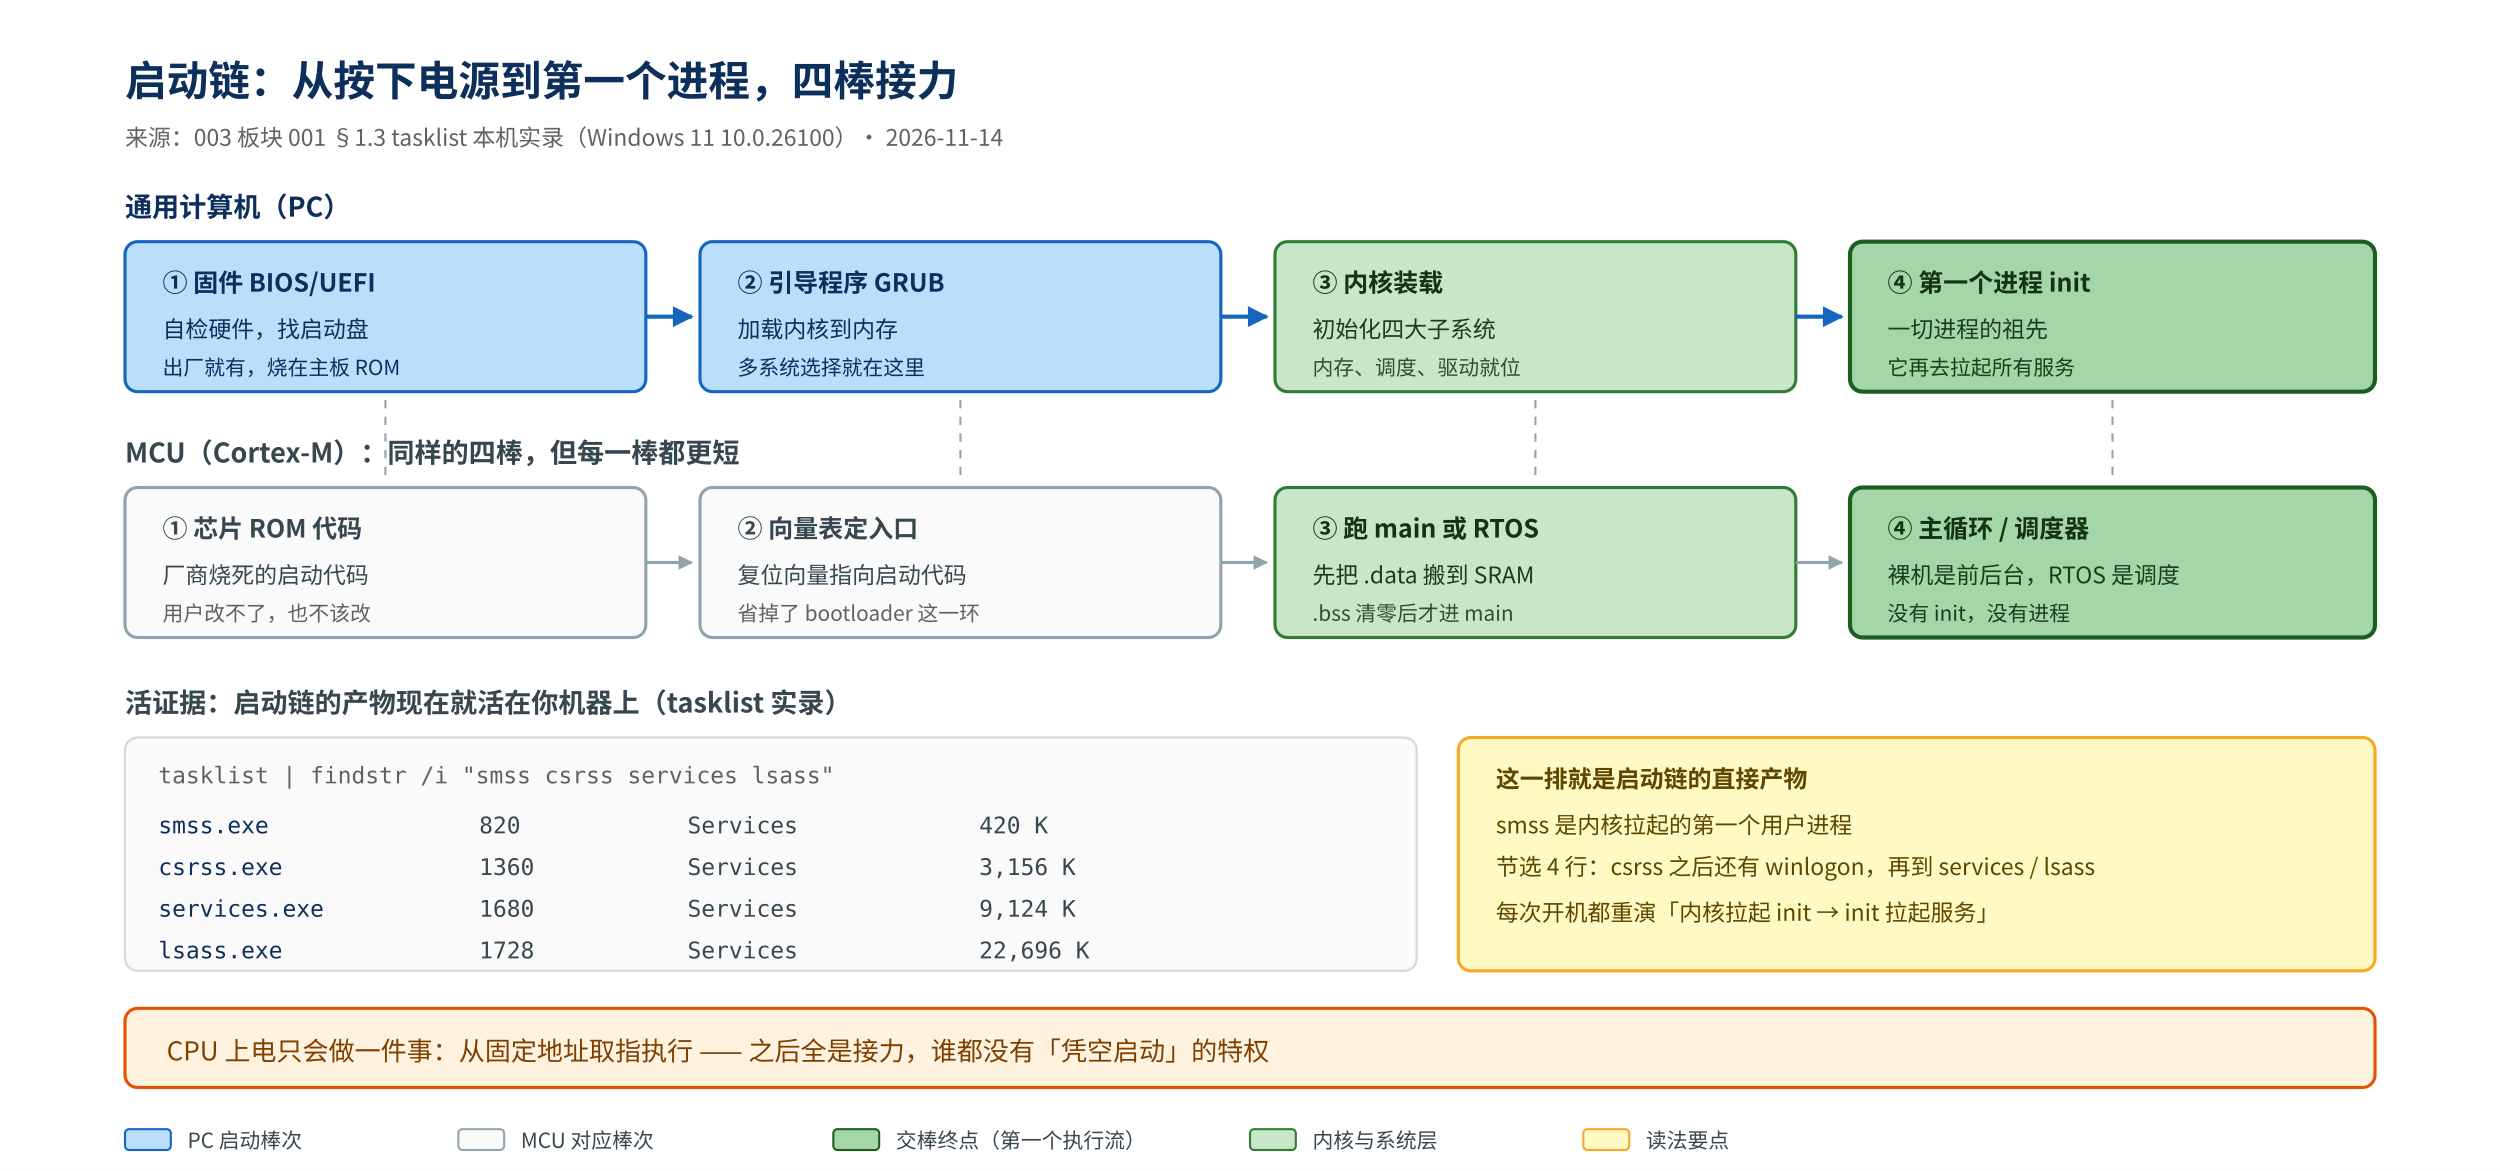
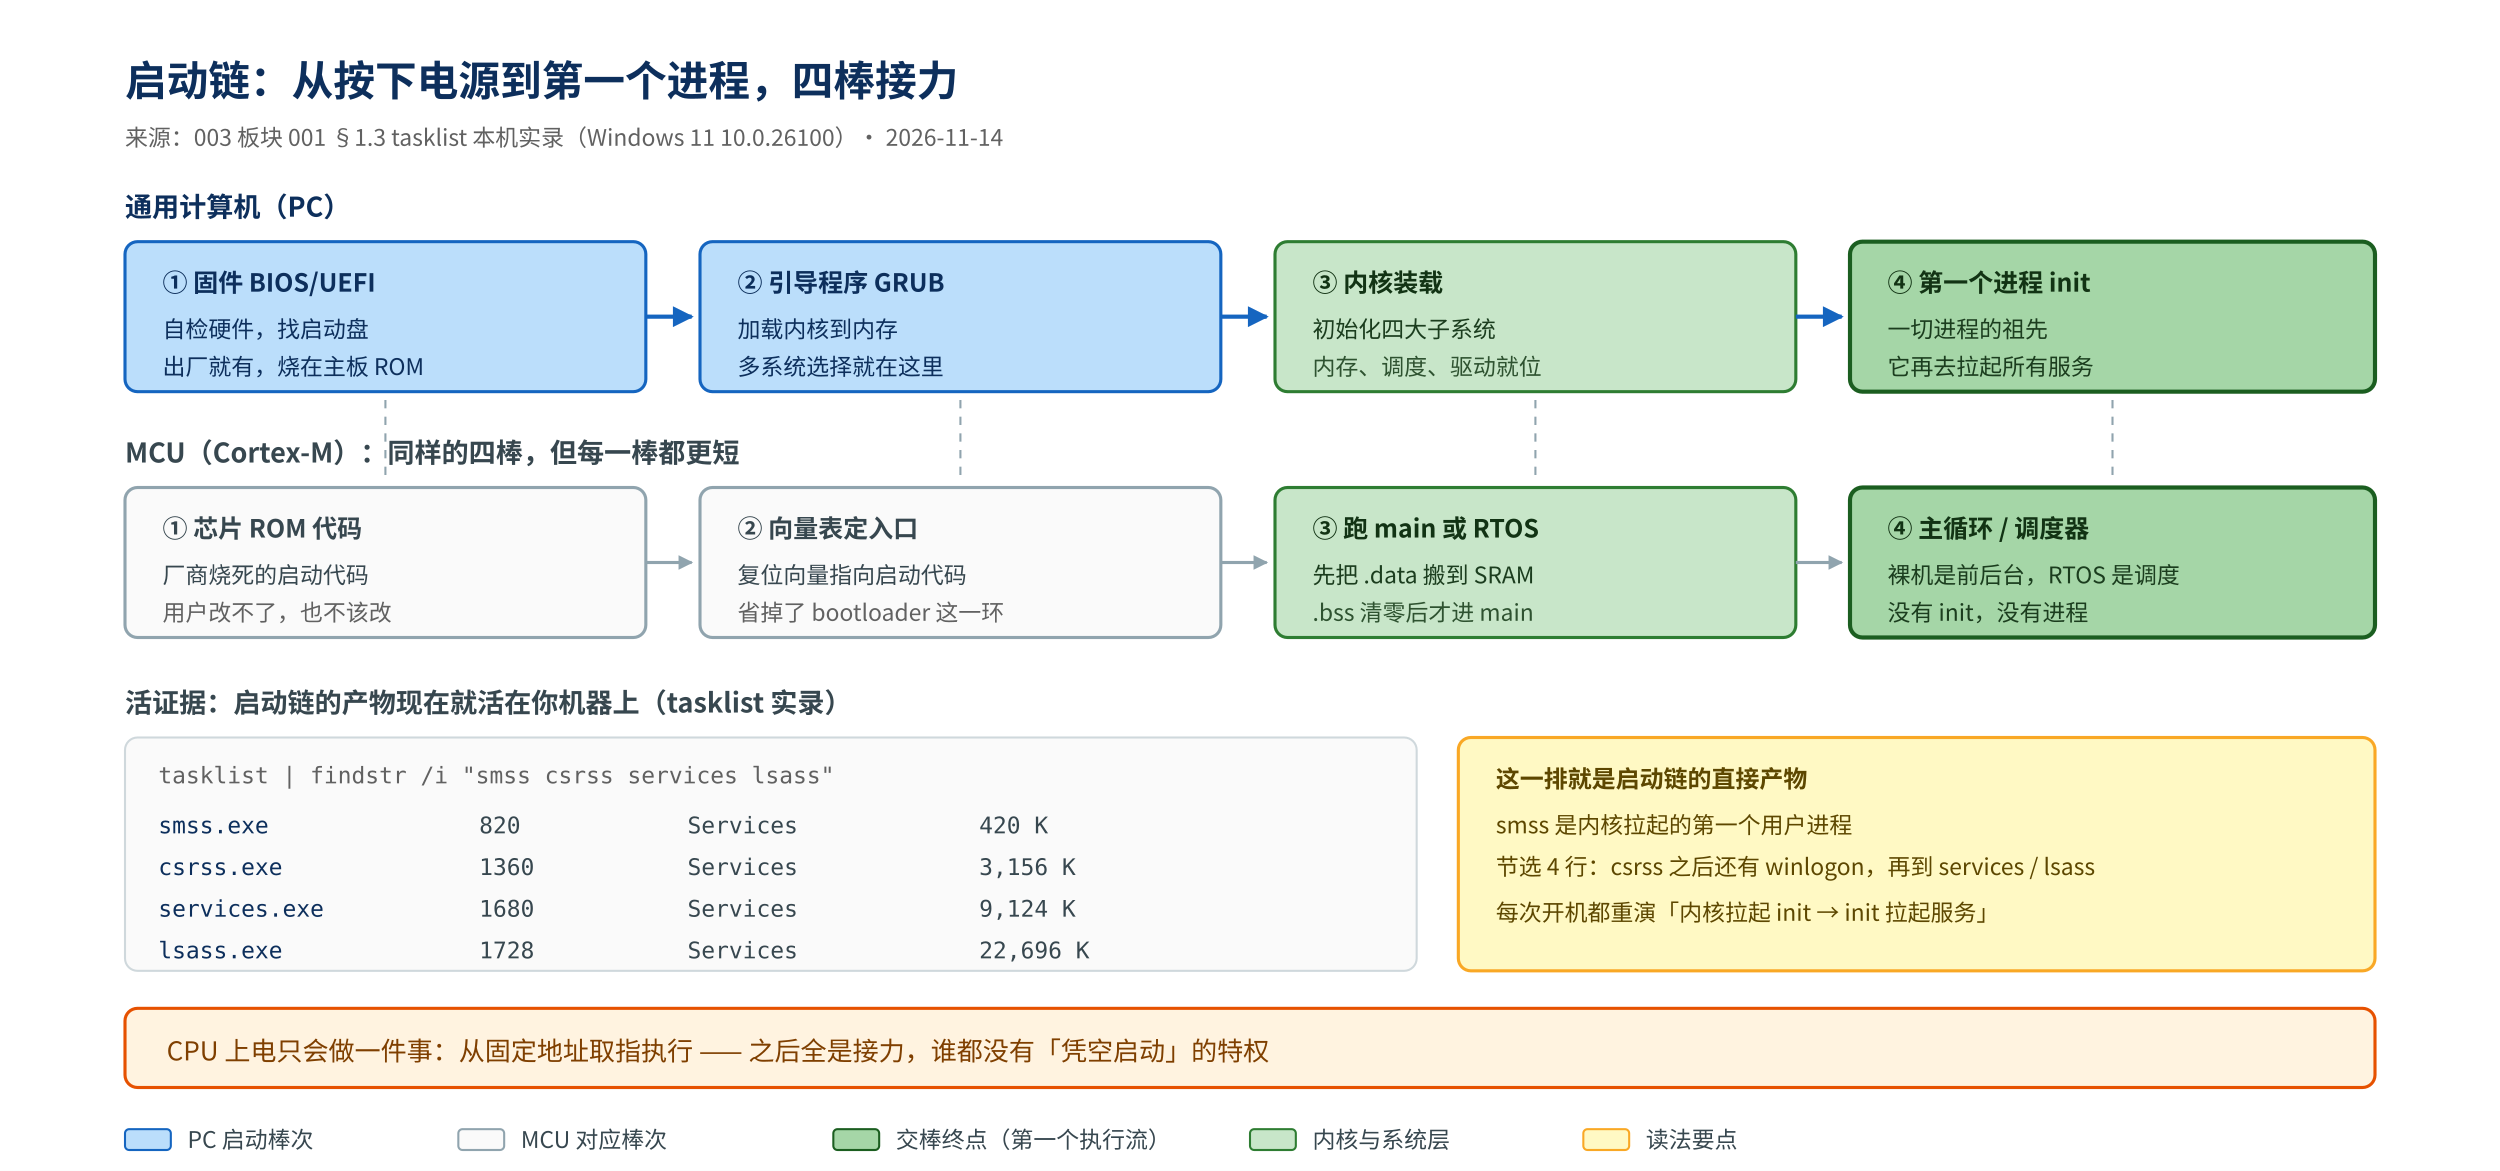
<svg xmlns="http://www.w3.org/2000/svg" viewBox="0 0 1200 562" font-family="'Microsoft YaHei','PingFang SC','Noto Sans CJK SC',sans-serif">
  <rect x="0" y="0" width="1200" height="562" fill="#ffffff" />
  <defs>
    <marker id="arrow" viewBox="0 0 10 10" refX="9" refY="5" markerWidth="10" markerHeight="10" markerUnits="userSpaceOnUse" orient="auto-start-reverse">
      <path d="M 0 0 L 10 5 L 0 10 z" fill="#1565c0" />
    </marker>
    <marker id="arrowGray" viewBox="0 0 10 10" refX="9" refY="5" markerWidth="7" markerHeight="7" markerUnits="userSpaceOnUse" orient="auto-start-reverse">
      <path d="M 0 0 L 10 5 L 0 10 z" fill="#90a4ae" />
    </marker>
  </defs>
  <text x="60" y="46" font-size="20" font-weight="bold" fill="#0d2f5c">启动链：从按下电源到第一个进程，四棒接力</text>
  <text x="60" y="70" font-size="11" fill="#616161">来源：003 板块 001 §1.3 tasklist 本机实录（Windows 11 10.0.26100）· 2026-11-14</text>
  <text x="60" y="104" font-size="13" font-weight="bold" fill="#0d2f5c">通用计算机（PC）</text>
  <rect x="60" y="116" width="250" height="72" rx="6" fill="#bbdefb" stroke="#1565c0" stroke-width="1.5" />
  <text x="78" y="140" font-size="12" font-weight="bold" fill="#0d2f5c">① 固件 BIOS/UEFI</text>
  <text x="78" y="162" font-size="11" fill="#0d2f5c">自检硬件，找启动盘</text>
-   <text x="78" y="180" font-size="10" fill="#0d2f5c">出厂就有，烧在主板 ROM</text>
+   <text x="78" y="180" font-size="11" fill="#0d2f5c">出厂就有，烧在主板 ROM</text>
  <rect x="336" y="116" width="250" height="72" rx="6" fill="#bbdefb" stroke="#1565c0" stroke-width="1.5" />
  <text x="354" y="140" font-size="12" font-weight="bold" fill="#0d2f5c">② 引导程序 GRUB</text>
  <text x="354" y="162" font-size="11" fill="#0d2f5c">加载内核到内存</text>
-   <text x="354" y="180" font-size="10" fill="#0d2f5c">多系统选择就在这里</text>
+   <text x="354" y="180" font-size="11" fill="#0d2f5c">多系统选择就在这里</text>
  <rect x="612" y="116" width="250" height="72" rx="6" fill="#c8e6c9" stroke="#2e7d32" stroke-width="1.5" />
  <text x="630" y="140" font-size="12" font-weight="bold" fill="#123314">③ 内核装载</text>
  <text x="630" y="162" font-size="11" fill="#1b3d1e">初始化四大子系统</text>
-   <text x="630" y="180" font-size="10" fill="#2e5230">内存、调度、驱动就位</text>
+   <text x="630" y="180" font-size="11" fill="#2e5230">内存、调度、驱动就位</text>
  <rect x="888" y="116" width="252" height="72" rx="6" fill="#a5d6a7" stroke="#1b5e20" stroke-width="2" />
  <text x="906" y="140" font-size="12" font-weight="bold" fill="#123314">④ 第一个进程 init</text>
  <text x="906" y="162" font-size="11" fill="#1b3d1e">一切进程的祖先</text>
-   <text x="906" y="180" font-size="10" fill="#1b3d1e">它再去拉起所有服务</text>
+   <text x="906" y="180" font-size="11" fill="#1b3d1e">它再去拉起所有服务</text>
  <line x1="310" y1="152" x2="332" y2="152" stroke="#1565c0" stroke-width="2" marker-end="url(#arrow)" />
  <line x1="586" y1="152" x2="608" y2="152" stroke="#1565c0" stroke-width="2" marker-end="url(#arrow)" />
  <line x1="862" y1="152" x2="884" y2="152" stroke="#1565c0" stroke-width="2" marker-end="url(#arrow)" />
  <text x="60" y="222" font-size="13" font-weight="bold" fill="#37474f">MCU（Cortex-M）：同样的四棒，但每一棒都更短</text>
  <rect x="60" y="234" width="250" height="72" rx="6" fill="#fafafa" stroke="#90a4ae" stroke-width="1.5" />
  <text x="78" y="258" font-size="12" font-weight="bold" fill="#37474f">① 芯片 ROM 代码</text>
  <text x="78" y="280" font-size="11" fill="#37474f">厂商烧死的启动代码</text>
-   <text x="78" y="298" font-size="10" fill="#616161">用户改不了，也不该改</text>
+   <text x="78" y="298" font-size="11" fill="#616161">用户改不了，也不该改</text>
  <rect x="336" y="234" width="250" height="72" rx="6" fill="#fafafa" stroke="#90a4ae" stroke-width="1.5" />
  <text x="354" y="258" font-size="12" font-weight="bold" fill="#37474f">② 向量表定入口</text>
  <text x="354" y="280" font-size="11" fill="#37474f">复位向量指向启动代码</text>
-   <text x="354" y="298" font-size="10" fill="#616161">省掉了 bootloader 这一环</text>
+   <text x="354" y="298" font-size="11" fill="#616161">省掉了 bootloader 这一环</text>
  <rect x="612" y="234" width="250" height="72" rx="6" fill="#c8e6c9" stroke="#2e7d32" stroke-width="1.5" />
  <text x="630" y="258" font-size="12" font-weight="bold" fill="#123314">③ 跑 main 或 RTOS</text>
  <text x="630" y="280" font-size="11" fill="#1b3d1e">先把 .data 搬到 SRAM</text>
-   <text x="630" y="298" font-size="10" fill="#2e5230">.bss 清零后才进 main</text>
+   <text x="630" y="298" font-size="11" fill="#2e5230">.bss 清零后才进 main</text>
  <rect x="888" y="234" width="252" height="72" rx="6" fill="#a5d6a7" stroke="#1b5e20" stroke-width="2" />
  <text x="906" y="258" font-size="12" font-weight="bold" fill="#123314">④ 主循环 / 调度器</text>
  <text x="906" y="280" font-size="11" fill="#1b3d1e">裸机是前后台，RTOS 是调度</text>
-   <text x="906" y="298" font-size="10" fill="#1b3d1e">没有 init，没有进程</text>
+   <text x="906" y="298" font-size="11" fill="#1b3d1e">没有 init，没有进程</text>
  <line x1="310" y1="270" x2="332" y2="270" stroke="#90a4ae" stroke-width="1.5" marker-end="url(#arrowGray)" />
  <line x1="586" y1="270" x2="608" y2="270" stroke="#90a4ae" stroke-width="1.5" marker-end="url(#arrowGray)" />
  <line x1="862" y1="270" x2="884" y2="270" stroke="#90a4ae" stroke-width="1.5" marker-end="url(#arrowGray)" />
  <line x1="185" y1="192" x2="185" y2="230" stroke="#90a4ae" stroke-width="1" stroke-dasharray="4 4" />
  <line x1="461" y1="192" x2="461" y2="230" stroke="#90a4ae" stroke-width="1" stroke-dasharray="4 4" />
  <line x1="737" y1="192" x2="737" y2="230" stroke="#90a4ae" stroke-width="1" stroke-dasharray="4 4" />
  <line x1="1014" y1="192" x2="1014" y2="230" stroke="#90a4ae" stroke-width="1" stroke-dasharray="4 4" />
  <text x="60" y="342" font-size="13" font-weight="bold" fill="#37474f">活证据：启动链的产物现在就活在你机器上（tasklist 实录）</text>
  <rect x="60" y="354" width="620" height="112" rx="6" fill="#fafafa" stroke="#cfd8dc" stroke-width="1" />
  <text x="76" y="376" font-size="11" fill="#616161" font-family="ui-monospace,Menlo,Consolas,monospace">tasklist | findstr /i "smss csrss services lsass"</text>
  <text x="76" y="400" font-size="11" fill="#0d2f5c" font-family="ui-monospace,Menlo,Consolas,monospace">smss.exe</text>
  <text x="230" y="400" font-size="11" fill="#37474f" font-family="ui-monospace,Menlo,Consolas,monospace">820</text>
  <text x="330" y="400" font-size="11" fill="#37474f" font-family="ui-monospace,Menlo,Consolas,monospace">Services</text>
  <text x="470" y="400" font-size="11" fill="#37474f" font-family="ui-monospace,Menlo,Consolas,monospace">420 K</text>
  <text x="76" y="420" font-size="11" fill="#0d2f5c" font-family="ui-monospace,Menlo,Consolas,monospace">csrss.exe</text>
  <text x="230" y="420" font-size="11" fill="#37474f" font-family="ui-monospace,Menlo,Consolas,monospace">1360</text>
  <text x="330" y="420" font-size="11" fill="#37474f" font-family="ui-monospace,Menlo,Consolas,monospace">Services</text>
  <text x="470" y="420" font-size="11" fill="#37474f" font-family="ui-monospace,Menlo,Consolas,monospace">3,156 K</text>
  <text x="76" y="440" font-size="11" fill="#0d2f5c" font-family="ui-monospace,Menlo,Consolas,monospace">services.exe</text>
  <text x="230" y="440" font-size="11" fill="#37474f" font-family="ui-monospace,Menlo,Consolas,monospace">1680</text>
  <text x="330" y="440" font-size="11" fill="#37474f" font-family="ui-monospace,Menlo,Consolas,monospace">Services</text>
  <text x="470" y="440" font-size="11" fill="#37474f" font-family="ui-monospace,Menlo,Consolas,monospace">9,124 K</text>
  <text x="76" y="460" font-size="11" fill="#0d2f5c" font-family="ui-monospace,Menlo,Consolas,monospace">lsass.exe</text>
  <text x="230" y="460" font-size="11" fill="#37474f" font-family="ui-monospace,Menlo,Consolas,monospace">1728</text>
  <text x="330" y="460" font-size="11" fill="#37474f" font-family="ui-monospace,Menlo,Consolas,monospace">Services</text>
  <text x="470" y="460" font-size="11" fill="#37474f" font-family="ui-monospace,Menlo,Consolas,monospace">22,696 K</text>
  <rect x="700" y="354" width="440" height="112" rx="6" fill="#fff9c4" stroke="#f9a825" stroke-width="1.5" />
  <text x="718" y="378" font-size="11.5" font-weight="bold" fill="#5d4700">这一排就是启动链的直接产物</text>
  <text x="718" y="400" font-size="11" fill="#5d4700">smss 是内核拉起的第一个用户进程</text>
  <text x="718" y="420" font-size="11" fill="#5d4700">节选 4 行：csrss 之后还有 winlogon，再到 services / lsass</text>
  <text x="718" y="442" font-size="11" fill="#5d4700">每次开机都重演「内核拉起 init → init 拉起服务」</text>
  <rect x="60" y="484" width="1080" height="38" rx="6" fill="#fff3e0" stroke="#e65100" stroke-width="1.5" />
  <text x="80" y="509" font-size="12.5" fill="#7f3f00">CPU 上电只会做一件事：从固定地址取指执行 —— 之后全是接力，谁都没有「凭空启动」的特权</text>
  <rect x="60" y="542" width="22" height="10" rx="2" fill="#bbdefb" stroke="#1565c0" stroke-width="1" />
-   <text x="90" y="551" font-size="10" fill="#37474f">PC 启动棒次</text>
+   <text x="90" y="551" font-size="11" fill="#37474f">PC 启动棒次</text>
  <rect x="220" y="542" width="22" height="10" rx="2" fill="#fafafa" stroke="#90a4ae" stroke-width="1" />
-   <text x="250" y="551" font-size="10" fill="#37474f">MCU 对应棒次</text>
+   <text x="250" y="551" font-size="11" fill="#37474f">MCU 对应棒次</text>
  <rect x="400" y="542" width="22" height="10" rx="2" fill="#a5d6a7" stroke="#1b5e20" stroke-width="1" />
-   <text x="430" y="551" font-size="10" fill="#37474f">交棒终点（第一个执行流）</text>
+   <text x="430" y="551" font-size="11" fill="#37474f">交棒终点（第一个执行流）</text>
  <rect x="600" y="542" width="22" height="10" rx="2" fill="#c8e6c9" stroke="#2e7d32" stroke-width="1" />
-   <text x="630" y="551" font-size="10" fill="#37474f">内核与系统层</text>
+   <text x="630" y="551" font-size="11" fill="#37474f">内核与系统层</text>
  <rect x="760" y="542" width="22" height="10" rx="2" fill="#fff9c4" stroke="#f9a825" stroke-width="1" />
-   <text x="790" y="551" font-size="10" fill="#37474f">读法要点</text>
+   <text x="790" y="551" font-size="11" fill="#37474f">读法要点</text>
</svg>
